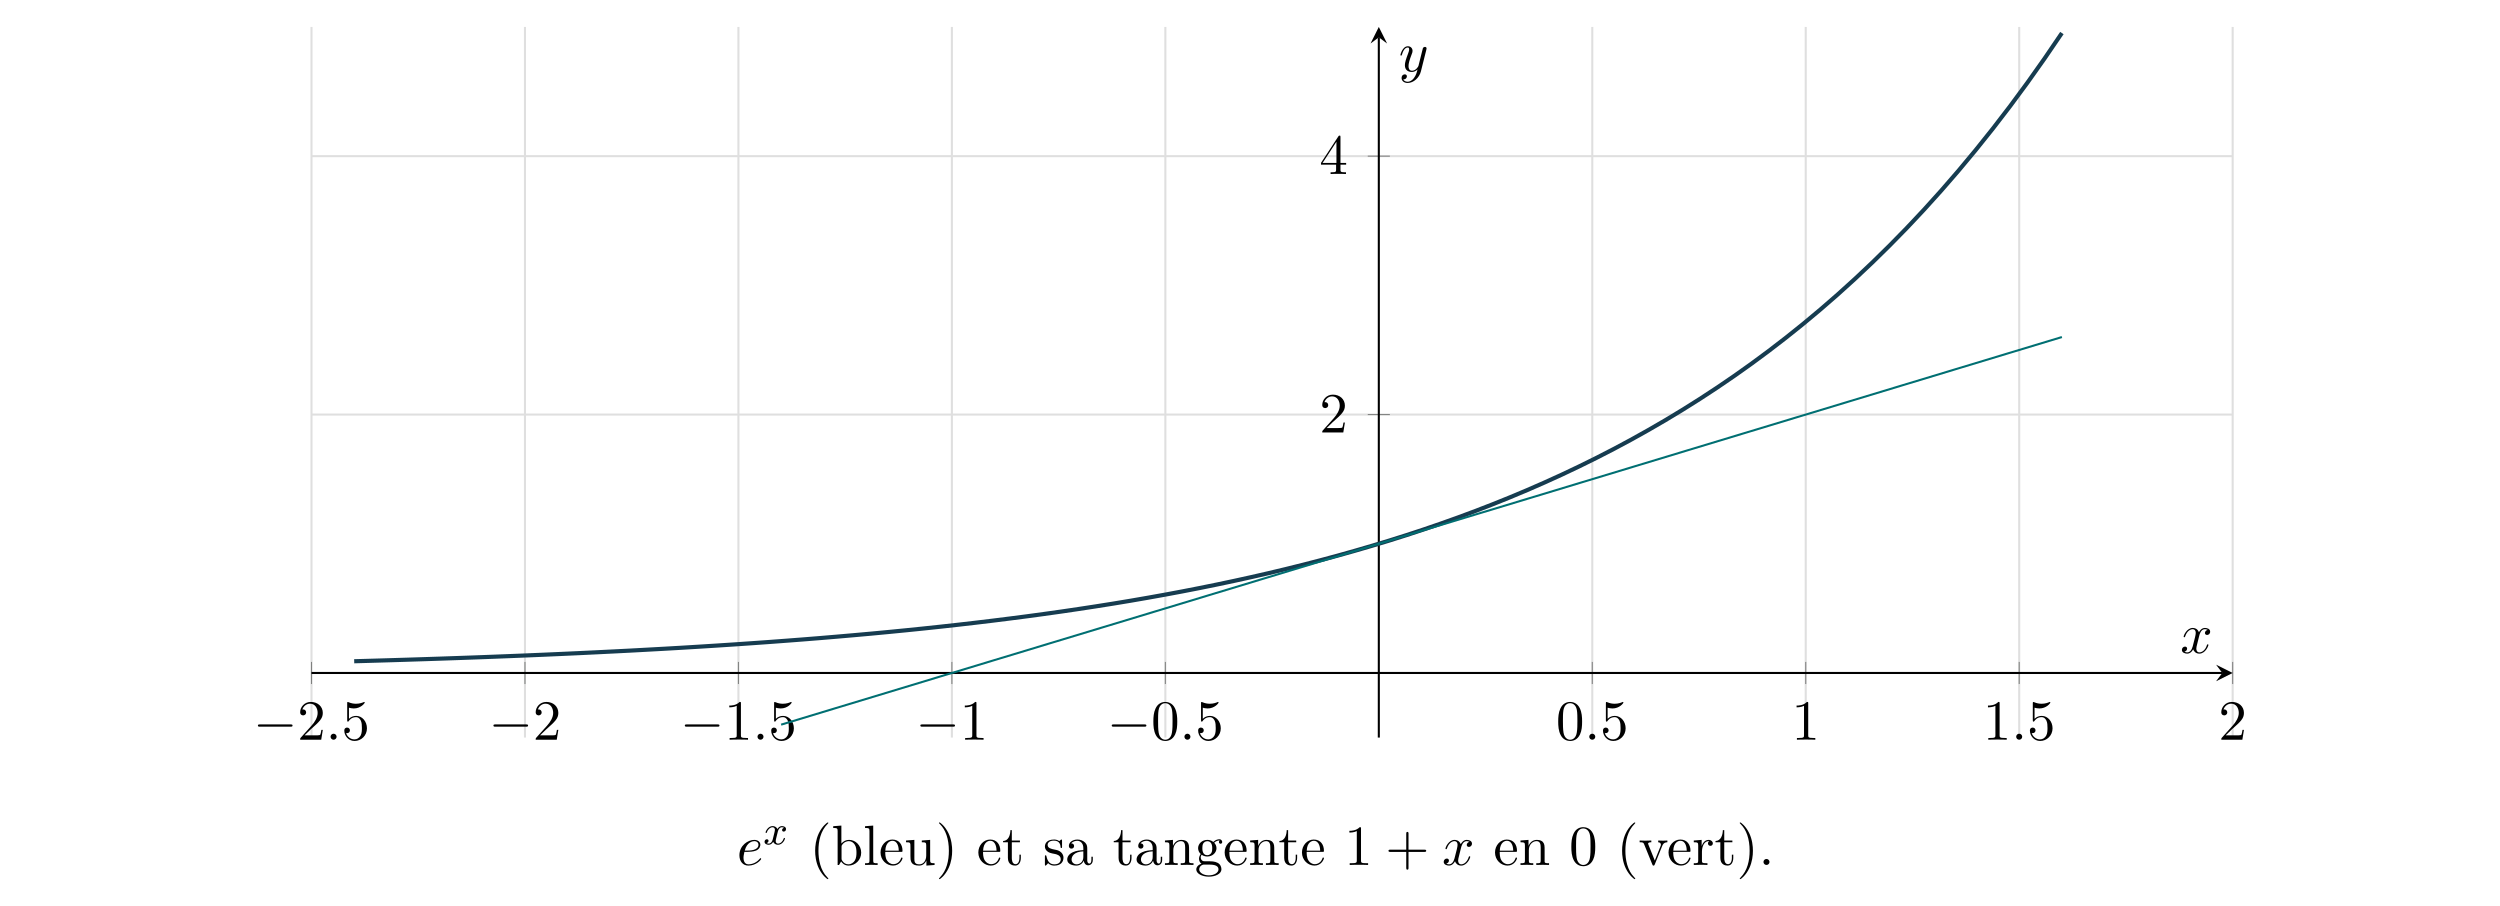
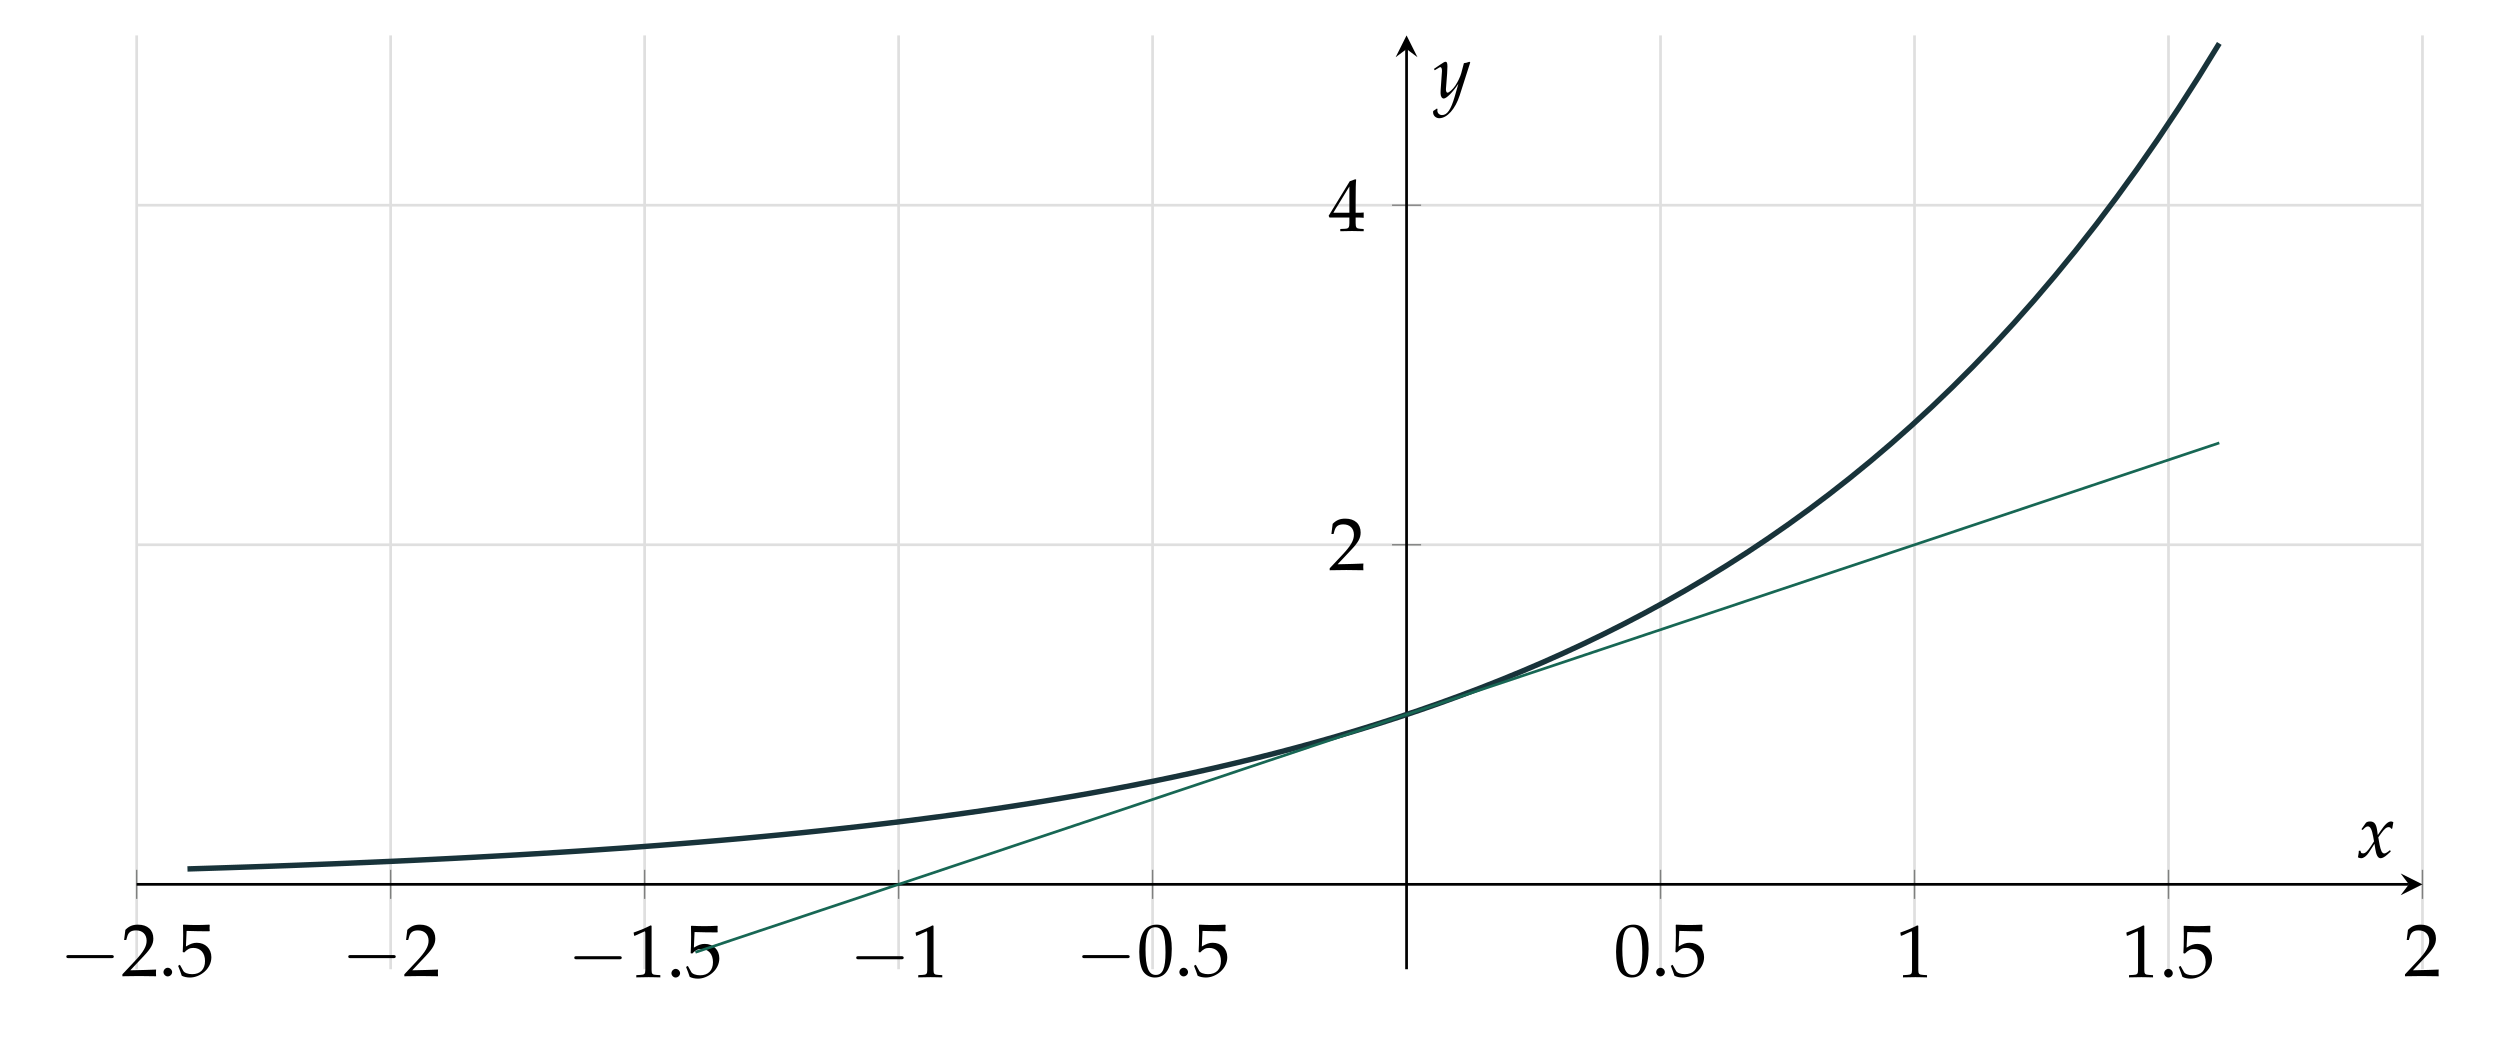
- <svg xmlns="http://www.w3.org/2000/svg" xmlns:xlink="http://www.w3.org/1999/xlink" version="1.1" width="480.514" height="173.96" viewBox="0 0 480.514 173.96">
+ <svg xmlns="http://www.w3.org/2000/svg" xmlns:xlink="http://www.w3.org/1999/xlink" version="1.1" width="365.665" height="152.48" viewBox="0 0 365.665 152.48">
  <defs>
-     <path id="font_1_1" d="M.694 .25C.694 .27 .675 .27 .661 .27H.116C.102 .27 .083 .27 .083 .25 .083 .23 .102 .23 .116 .23H.661C.675 .23 .694 .23 .694 .25Z" />
-     <path id="font_2_46" d="M.449 .174H.424C.419 .144 .412 .1 .402 .085 .395 .077 .329 .077 .307 .077H.127L.233 .18C.389 .318 .449 .372 .449 .472 .449 .586 .359 .666 .237 .666 .124 .666 .05 .574 .05 .485 .05 .429 .1 .429 .103 .429 .12 .429 .155 .441 .155 .482 .155 .508 .137 .534 .102 .534 .094 .534 .092 .534 .089 .533 .112 .598 .166 .635 .224 .635 .315 .635 .358 .554 .358 .472 .358 .392 .308 .313 .253 .251L.061 .037C.05 .026 .05 .024 .05 0H.421L.449 .174Z" />
-     <path id="font_3_2" d="M.192 .053C.192 .082 .168 .106 .139 .106 .11 .106 .086 .082 .086 .053 .086 .024 .11 0 .139 0 .168 0 .192 .024 .192 .053Z" />
-     <path id="font_2_16" d="M.449 .201C.449 .32 .367 .42 .259 .42 .211 .42 .168 .404 .132 .369V.564C.152 .558 .185 .551 .217 .551 .34 .551 .41 .642 .41 .655 .41 .661 .407 .666 .4 .666 .4 .666 .397 .666 .392 .663 .372 .654 .323 .634 .256 .634 .216 .634 .17 .641 .123 .662 .115 .665 .111 .665 .111 .665 .101 .665 .101 .657 .101 .641V.345C.101 .327 .101 .319 .115 .319 .122 .319 .124 .322 .128 .328 .139 .344 .176 .398 .257 .398 .309 .398 .334 .352 .342 .334 .358 .297 .36 .257 .36 .207 .36 .172 .36 .112 .336 .07 .312 .031 .275 .006 .229 .006 .156 .006 .099 .058 .082 .117 .085 .117 .088 .116 .099 .116 .132 .116 .149 .141 .149 .165 .149 .189 .132 .214 .099 .214 .085 .214 .05 .207 .05 .161 .05 .074 .119-.022 .231-.022 .347-.022 .449 .073 .449 .2V.201Z" />
-     <path id="font_2_28" d="M.419 0V.031H.387C.297 .031 .294 .042 .294 .079V.64C.294 .664 .294 .666 .271 .666 .209 .602 .121 .602 .089 .602V.571C.109 .571 .168 .571 .22 .597V.079C.22 .043 .217 .031 .127 .031H.095V0C.13 .003 .217 .003 .257 .003 .297 .003 .384 .003 .419 0Z" />
-     <path id="font_2_53" d="M.46 .32C.46 .4 .455 .48 .42 .554 .374 .65 .292 .666 .25 .666 .19 .666 .117 .64 .076 .547 .044 .478 .039 .4 .039 .32 .039 .245 .043 .155 .084 .079 .127-.002 .2-.022 .249-.022 .303-.022 .379-.001 .423 .094 .455 .163 .46 .241 .46 .32M.377 .332C.377 .257 .377 .189 .366 .125 .351 .03 .294-0 .249-0 .21-0 .151 .025 .133 .121 .122 .181 .122 .273 .122 .332 .122 .396 .122 .462 .13 .516 .149 .635 .224 .644 .249 .644 .282 .644 .348 .626 .367 .527 .377 .471 .377 .395 .377 .332Z" />
-     <path id="font_2_17" d="M.471 .165V.196H.371V.651C.371 .671 .371 .677 .355 .677 .346 .677 .343 .677 .335 .665L.028 .196V.165H.294V.078C.294 .042 .292 .031 .218 .031H.197V0C.238 .003 .29 .003 .332 .003 .374 .003 .427 .003 .468 0V.031H.447C.373 .031 .371 .042 .371 .078V.165H.471M.3 .196H.056L.3 .569V.196Z" />
-     <path id="font_3_21" d="M.496 .143C.496 .153 .487 .153 .484 .153 .475 .153 .473 .149 .471 .142 .438 .035 .37 .011 .338 .011 .299 .011 .283 .043 .283 .077 .283 .099 .289 .121 .3 .165L.334 .302C.34 .328 .363 .42 .433 .42 .438 .42 .462 .42 .483 .407 .455 .402 .435 .377 .435 .353 .435 .337 .446 .318 .473 .318 .495 .318 .527 .336 .527 .376 .527 .428 .468 .442 .434 .442 .376 .442 .341 .389 .329 .366 .304 .432 .25 .442 .221 .442 .117 .442 .06 .313 .06 .288 .06 .278 .072 .278 .072 .278 .08 .278 .083 .28 .085 .289 .119 .395 .185 .42 .219 .42 .238 .42 .273 .411 .273 .353 .273 .322 .256 .255 .219 .115 .203 .053 .168 .011 .124 .011 .118 .011 .095 .011 .074 .024 .099 .029 .121 .05 .121 .078 .121 .105 .099 .113 .084 .113 .054 .113 .029 .087 .029 .055 .029 .009 .079-.011 .123-.011 .189-.011 .225 .059 .228 .065 .24 .028 .276-.011 .336-.011 .439-.011 .496 .118 .496 .143Z" />
-     <path id="font_3_22" d="M.486 .381C.49 .395 .49 .397 .49 .404 .49 .422 .476 .431 .461 .431 .451 .431 .435 .425 .426 .41 .424 .405 .416 .374 .412 .356L.392 .276 .347 .096C.343 .081 .3 .011 .234 .011 .183 .011 .172 .055 .172 .092 .172 .138 .189 .2 .223 .288 .239 .329 .243 .34 .243 .36 .243 .405 .211 .442 .161 .442 .066 .442 .029 .297 .029 .288 .029 .278 .041 .278 .041 .278 .051 .278 .052 .28 .057 .296 .084 .39 .124 .42 .158 .42 .166 .42 .183 .42 .183 .388 .183 .363 .173 .337 .166 .318 .126 .212 .108 .155 .108 .108 .108 .019 .171-.011 .23-.011 .269-.011 .303 .006 .331 .034 .318-.018 .306-.067 .266-.12 .24-.154 .202-.183 .156-.183 .142-.183 .097-.18 .08-.141 .096-.141 .109-.141 .123-.129 .133-.12 .143-.107 .143-.088 .143-.057 .116-.053 .106-.053 .083-.053 .05-.069 .05-.118 .05-.168 .094-.205 .156-.205 .259-.205 .362-.114 .39-.001L.486 .381Z" />
-     <path id="font_3_15" d="M.43 .107C.43 .113 .424 .12 .418 .12 .413 .12 .411 .118 .405 .11 .326 .011 .217 .011 .205 .011 .127 .011 .118 .095 .118 .127 .118 .139 .119 .17 .134 .231H.187C.216 .231 .29 .233 .34 .254 .41 .284 .415 .343 .415 .357 .415 .401 .377 .442 .308 .442 .197 .442 .046 .345 .046 .17 .046 .068 .105-.011 .203-.011 .346-.011 .43 .095 .43 .107M.382 .357C.382 .253 .222 .253 .181 .253H.14C.179 .405 .282 .42 .308 .42 .355 .42 .382 .391 .382 .357Z" />
-     <path id="font_4_4" d="M.525 .143C.525 .153 .517 .156 .51 .156 .498 .156 .496 .149 .493 .139 .473 .072 .416 .018 .358 .018 .325 .018 .301 .04 .301 .082 .301 .102 .307 .125 .321 .181L.355 .318C.369 .37 .404 .413 .449 .413 .454 .413 .48 .413 .501 .399 .457 .388 .455 .349 .455 .345 .455 .323 .472 .308 .494 .308 .516 .308 .55 .325 .55 .368 .55 .425 .487 .441 .45 .441 .403 .441 .365 .408 .342 .369 .32 .422 .268 .441 .227 .441 .118 .441 .057 .316 .057 .288 .057 .279 .064 .275 .072 .275 .084 .275 .086 .28 .089 .292 .112 .365 .172 .413 .224 .413 .263 .413 .282 .385 .282 .349 .282 .329 .27 .283 .262 .251L.228 .114C.214 .06 .178 .018 .133 .018 .129 .018 .103 .018 .082 .032 .128 .043 .128 .086 .128 .086 .128 .109 .11 .123 .088 .123 .061 .123 .032 .1 .032 .062 .032 .016 .081-.01 .132-.01 .185-.01 .222 .03 .24 .062 .262 .013 .308-.01 .356-.01 .465-.01 .525 .115 .525 .143Z" />
-     <path id="font_5_31" d="M.331-.24C.331-.237 .331-.235 .314-.218 .189-.092 .157 .097 .157 .25 .157 .424 .195 .598 .318 .723 .331 .735 .331 .737 .331 .74 .331 .747 .327 .75 .321 .75 .311 .75 .221 .682 .162 .555 .111 .445 .099 .334 .099 .25 .099 .172 .11 .051 .165-.062 .225-.185 .311-.25 .321-.25 .327-.25 .331-.247 .331-.24Z" />
-     <path id="font_5_4" d="M.521 .216C.521 .343 .423 .442 .309 .442 .231 .442 .188 .395 .172 .377V.694L.028 .683V.652C.098 .652 .106 .645 .106 .596V0H.131L.167 .062C.182 .039 .224-.011 .298-.011 .417-.011 .521 .087 .521 .216M.438 .217C.438 .18 .436 .12 .407 .075 .386 .044 .348 .011 .294 .011 .249 .011 .213 .035 .189 .072 .175 .093 .175 .096 .175 .114V.32C.175 .339 .175 .34 .186 .356 .225 .412 .28 .42 .304 .42 .349 .42 .385 .394 .409 .356 .435 .315 .438 .258 .438 .217V.217Z" />
-     <path id="font_5_22" d="M.255 0V.031C.188 .031 .177 .031 .177 .076V.694L.033 .683V.652C.103 .652 .111 .645 .111 .596V.076C.111 .031 .1 .031 .033 .031V0L.144 .003 .255 0Z" />
-     <path id="font_5_11" d="M.415 .119C.415 .129 .407 .131 .402 .131 .393 .131 .391 .125 .389 .117 .354 .014 .264 .014 .254 .014 .204 .014 .164 .044 .141 .081 .111 .129 .111 .195 .111 .231H.39C.412 .231 .415 .231 .415 .252 .415 .351 .361 .448 .236 .448 .12 .448 .028 .345 .028 .22 .028 .086 .133-.011 .248-.011 .37-.011 .415 .1 .415 .119M.349 .252H.112C.118 .401 .202 .426 .236 .426 .339 .426 .349 .291 .349 .252Z" />
-     <path id="font_5_48" d="M.535 0V.031C.465 .031 .457 .038 .457 .087V.442L.31 .431V.4C.38 .4 .388 .393 .388 .344V.166C.388 .079 .34 .011 .267 .011 .183 .011 .179 .058 .179 .11V.442L.032 .431V.4C.11 .4 .11 .397 .11 .308V.158C.11 .08 .11-.011 .262-.011 .318-.011 .362 .017 .391 .079V-.011L.535 0Z" />
-     <path id="font_5_32" d="M.289 .25C.289 .328 .278 .449 .223 .562 .163 .685 .077 .75 .067 .75 .061 .75 .057 .746 .057 .74 .057 .737 .057 .735 .076 .717 .174 .618 .231 .459 .231 .25 .231 .079 .194-.097 .07-.223 .057-.235 .057-.237 .057-.24 .057-.246 .061-.25 .067-.25 .077-.25 .167-.182 .226-.055 .277 .055 .289 .166 .289 .25Z" />
-     <path id="font_5_44" d="M.332 .124V.181H.307V.126C.307 .052 .277 .014 .24 .014 .173 .014 .173 .105 .173 .122V.4H.316V.431H.173V.614H.148C.147 .532 .117 .426 .019 .422V.4H.104V.124C.104 .001 .197-.011 .233-.011 .304-.011 .332 .06 .332 .124V.124Z" />
-     <path id="font_5_40" d="M.36 .128C.36 .181 .33 .211 .318 .223 .285 .255 .246 .263 .204 .271 .148 .282 .081 .295 .081 .353 .081 .388 .107 .429 .193 .429 .303 .429 .308 .339 .31 .308 .311 .299 .322 .299 .322 .299 .335 .299 .335 .304 .335 .323V.424C.335 .441 .335 .448 .324 .448 .319 .448 .317 .448 .304 .436 .301 .432 .291 .423 .287 .42 .249 .448 .208 .448 .193 .448 .071 .448 .033 .381 .033 .325 .033 .29 .049 .262 .076 .24 .108 .214 .136 .208 .208 .194 .23 .19 .312 .174 .312 .102 .312 .051 .277 .011 .199 .011 .115 .011 .079 .068 .06 .153 .057 .166 .056 .17 .046 .17 .033 .17 .033 .163 .033 .145V.013C.033-.004 .033-.011 .044-.011 .049-.011 .05-.01 .069 .009 .071 .011 .071 .013 .089 .032 .133-.01 .178-.011 .199-.011 .314-.011 .36 .056 .36 .128V.128Z" />
-     <path id="font_5_2" d="M.483 .089V.145H.458V.089C.458 .031 .433 .025 .422 .025 .389 .025 .385 .07 .385 .075V.275C.385 .317 .385 .356 .349 .393 .31 .432 .26 .448 .212 .448 .13 .448 .061 .401 .061 .335 .061 .305 .081 .288 .107 .288 .135 .288 .153 .308 .153 .334 .153 .346 .148 .379 .102 .38 .129 .415 .178 .426 .21 .426 .259 .426 .316 .387 .316 .298V.261C.265 .258 .195 .255 .132 .225 .057 .191 .032 .139 .032 .095 .032 .014 .129-.011 .192-.011 .258-.011 .304 .029 .323 .076 .327 .036 .354-.006 .401-.006 .422-.006 .483 .008 .483 .089M.316 .14C.316 .045 .244 .011 .199 .011 .15 .011 .109 .046 .109 .096 .109 .151 .151 .234 .316 .24V.14Z" />
-     <path id="font_5_25" d="M.535 0V.031C.483 .031 .458 .031 .457 .061V.252C.457 .338 .457 .369 .426 .405 .412 .422 .379 .442 .321 .442 .248 .442 .201 .399 .173 .337V.442L.032 .431V.4C.102 .4 .11 .393 .11 .344V.076C.11 .031 .099 .031 .032 .031V0L.145 .003 .257 0V.031C.19 .031 .179 .031 .179 .076V.26C.179 .364 .25 .42 .314 .42 .377 .42 .388 .366 .388 .309V.076C.388 .031 .377 .031 .31 .031V0L.423 .003 .535 0Z" />
-     <path id="font_5_18" d="M.485 .404C.485 .421 .473 .453 .434 .453 .414 .453 .37 .447 .328 .406 .286 .439 .244 .442 .222 .442 .129 .442 .06 .373 .06 .296 .06 .252 .082 .214 .107 .193 .094 .178 .076 .145 .076 .11 .076 .079 .089 .041 .12 .021 .06 .004 .028-.039 .028-.079 .028-.151 .127-.206 .249-.206 .367-.206 .471-.155 .471-.077 .471-.042 .457 .009 .406 .037 .353 .065 .295 .065 .234 .065 .209 .065 .166 .065 .159 .066 .127 .07 .106 .101 .106 .133 .106 .137 .106 .16 .123 .18 .162 .152 .203 .149 .222 .149 .315 .149 .384 .218 .384 .295 .384 .332 .368 .369 .343 .392 .379 .426 .415 .431 .433 .431 .433 .431 .44 .431 .443 .43 .432 .426 .427 .415 .427 .403 .427 .386 .44 .374 .456 .374 .466 .374 .485 .381 .485 .404V.404M.309 .296C.309 .269 .308 .237 .293 .212 .285 .2 .262 .172 .222 .172 .135 .172 .135 .272 .135 .295 .135 .322 .136 .354 .151 .379 .159 .391 .182 .419 .222 .419 .309 .419 .309 .319 .309 .296V.296M.419-.079C.419-.133 .348-.183 .25-.183 .149-.183 .08-.132 .08-.079 .08-.033 .118 .004 .162 .007H.221C.307 .007 .419 .007 .419-.079Z" />
-     <path id="font_2_34" d="M.721 .25C.721 .27 .702 .27 .688 .27H.409V.55C.409 .564 .409 .583 .389 .583 .369 .583 .369 .564 .369 .55V.27H.089C.075 .27 .056 .27 .056 .25 .056 .23 .075 .23 .089 .23H.369V-.05C.369-.064 .369-.083 .389-.083 .409-.083 .409-.064 .409-.05V.23H.688C.702 .23 .721 .23 .721 .25Z" />
-     <path id="font_5_53" d="M.46 .32C.46 .4 .455 .48 .42 .554 .374 .65 .292 .666 .25 .666 .19 .666 .117 .64 .076 .547 .044 .478 .039 .4 .039 .32 .039 .245 .043 .155 .084 .079 .127-.002 .2-.022 .249-.022 .303-.022 .379-.001 .423 .094 .455 .163 .46 .241 .46 .32M.377 .332C.377 .257 .377 .189 .366 .125 .351 .03 .294-0 .249-0 .21-0 .151 .025 .133 .121 .122 .181 .122 .273 .122 .332 .122 .396 .122 .462 .13 .516 .149 .635 .224 .644 .249 .644 .282 .644 .348 .626 .367 .527 .377 .471 .377 .395 .377 .332Z" />
-     <path id="font_5_49" d="M.508 .4V.431C.485 .429 .456 .428 .433 .428L.346 .431V.4C.383 .399 .394 .376 .394 .357 .394 .348 .392 .344 .388 .333L.286 .078 .174 .357C.168 .37 .168 .374 .168 .374 .168 .4 .207 .4 .225 .4V.431L.116 .428C.089 .428 .049 .429 .019 .431V.4C.082 .4 .086 .394 .099 .363L.243 .008C.249-.006 .251-.011 .264-.011 .277-.011 .281-.002 .285 .008L.416 .333C.425 .356 .442 .399 .508 .4Z" />
-     <path id="font_5_38" d="M.364 .381C.364 .413 .333 .442 .29 .442 .217 .442 .181 .375 .167 .332V.442L.028 .431V.4C.098 .4 .106 .393 .106 .344V.076C.106 .031 .095 .031 .028 .031V0L.142 .003C.182 .003 .229 .003 .269 0V.031H.248C.174 .031 .172 .042 .172 .078V.232C.172 .331 .214 .42 .29 .42 .297 .42 .299 .42 .301 .419 .298 .418 .278 .406 .278 .38 .278 .352 .299 .337 .321 .337 .339 .337 .364 .349 .364 .381Z" />
-     <path id="font_5_33" d="M.192 .053C.192 .082 .168 .106 .139 .106 .11 .106 .086 .082 .086 .053 .086 .024 .11 0 .139 0 .168 0 .192 .024 .192 .053Z" />
+     <path id="font_1_1" d="M.659 .23C.676 .23 .694 .23 .694 .25 .694 .27 .676 .27 .659 .27H.118C.101 .27 .083 .27 .083 .25 .083 .23 .101 .23 .118 .23H.659Z" />
+     <path id="font_2_20" d="M.016 .023V-.003C.203 0 .203 0 .239 0 .275 0 .275 0 .468-.003 .466 .018 .466 .028 .466 .042 .466 .055 .466 .065 .468 .087 .353 .082 .307 .081 .122 .077L.304 .27C.401 .373 .431 .428 .431 .503 .431 .618 .353 .689 .226 .689 .154 .689 .105 .669 .056 .619L.039 .483H.068L.081 .529C.097 .587 .133 .612 .2 .612 .286 .612 .341 .558 .341 .473 .341 .398 .299 .324 .186 .204L.016 .023Z" />
+     <path id="font_2_28" d="M.124 .111C.094 .111 .067 .083 .067 .053 .067 .023 .094-.005 .123-.005 .155-.005 .183 .022 .183 .053 .183 .083 .155 .111 .124 .111Z" />
+     <path id="font_2_23" d="M.127 .605C.256 .601 .312 .6 .432 .6L.437 .605C.435 .623 .435 .631 .435 .644 .435 .658 .435 .666 .437 .684L.432 .689C.357 .685 .312 .684 .258 .684 .203 .684 .159 .685 .084 .689L.079 .684C.08 .623 .081 .579 .081 .547 .081 .462 .078 .366 .075 .322L.095 .316C.142 .363 .169 .377 .218 .377 .314 .377 .374 .309 .374 .201 .374 .09 .31 .025 .201 .025 .147 .025 .097 .043 .083 .069L.037 .151 .013 .137C.036 .08 .048 .048 .062 .004 .09-.011 .13-.02 .173-.02 .24-.02 .311 .009 .366 .057 .427 .111 .459 .179 .459 .253 .459 .366 .378 .446 .264 .446 .216 .446 .18 .433 .118 .396L.127 .605Z" />
+     <path id="font_2_19" d="M.067 .555H.077L.206 .613C.207 .614 .208 .614 .209 .614 .215 .614 .217 .605 .217 .581V.096C.217 .044 .206 .033 .152 .03L.096 .027V-.003C.25 0 .25 0 .261 0 .274 0 .296 0 .33-.001 .342-.002 .377-.002 .418-.003V.027L.366 .03C.311 .033 .301 .044 .301 .096V.689L.287 .694C.222 .66 .151 .63 .06 .598L.067 .555Z" />
+     <path id="font_2_27" d="M.263 .689C.108 .689 .029 .566 .029 .324 .029 .207 .05 .106 .085 .057 .12 .008 .176-.02 .238-.02 .389-.02 .465 .11 .465 .366 .465 .585 .4 .689 .263 .689M.245 .654C.342 .654 .381 .556 .381 .316 .381 .103 .343 .015 .251 .015 .154 .015 .113 .116 .113 .36 .113 .571 .15 .654 .245 .654Z" />
+     <path id="font_2_22" d="M.28 .181V.106C.28 .046 .269 .032 .22 .03L.158 .027V-.003C.291 0 .291 0 .315 0 .339 0 .339 0 .472-.003V.027L.424 .03C.375 .033 .364 .046 .364 .106V.181C.423 .181 .444 .18 .472 .177V.248C.425 .244 .406 .244 .391 .245H.388 .364V.384C.364 .562 .366 .648 .371 .689L.359 .694 .285 .667 .002 .204 .013 .181H.28M.28 .245H.065L.28 .597V.245Z" />
+     <path id="font_3_17" d="M.021 .088C.021 .068 .019 .055 .013 .023 .011 .011 .01 .008 .009 .001 .024-.007 .04-.011 .052-.011 .085-.011 .124 .018 .155 .065L.231 .182 .242 .113C.255 .028 .278-.011 .314-.011 .336-.011 .368 .006 .4 .035L.449 .079 .44 .098C.404 .068 .379 .053 .363 .053 .348 .053 .335 .063 .325 .083 .316 .102 .305 .139 .3 .168L.282 .269 .317 .318C.364 .383 .391 .406 .422 .406 .438 .406 .45 .398 .455 .383L.469 .387 .484 .472C.472 .479 .463 .482 .454 .482 .414 .482 .374 .446 .312 .354L.275 .299 .269 .347C.257 .446 .23 .482 .171 .482 .145 .482 .123 .474 .114 .461L.056 .378 .073 .368C.103 .402 .123 .416 .142 .416 .175 .416 .197 .375 .214 .277L.225 .215 .185 .153C.142 .086 .108 .054 .08 .054 .065 .054 .054 .058 .052 .063L.041 .091 .021 .088Z" />
+     <path id="font_3_18" d="M-.007-.179C-.008-.186-.008-.192-.008-.197-.008-.24 .029-.275 .074-.275 .18-.275 .29-.152 .349 .033L.49 .473 .479 .482C.45 .471 .427 .465 .405 .463L.37 .331C.358 .284 .323 .211 .29 .162 .255 .111 .206 .067 .184 .067 .172 .067 .163 .09 .164 .115L.165 .128 .18 .322C.182 .353 .184 .391 .184 .419 .184 .464 .177 .482 .16 .482 .147 .482 .133 .475 .085 .442L.003 .386 .014 .368 .064 .398 .068 .401C.078 .407 .085 .41 .089 .41 .103 .41 .111 .391 .111 .358 .111 .357 .111 .351 .11 .343L.093 .1 .092 .06C.092 .018 .11-.011 .135-.011 .172-.011 .256 .074 .331 .187L.282 .016C.231-.161 .181-.233 .111-.233 .076-.233 .049-.206 .049-.172 .049-.167 .05-.159 .051-.15L.041-.146-.007-.179Z" />
  </defs>
-   <path transform="matrix(1,0,0,-1,59.873,141.766)" stroke-width=".399" stroke-linecap="butt" stroke-miterlimit="10" stroke-linejoin="miter" fill="none" stroke="#dfdfdf" d="M0 0V136.587M41.029 0V136.587M82.057 0V136.587M123.086 0V136.587M164.114 0V136.587M246.172 0V136.587M287.2 0V136.587M328.229 0V136.587M369.258 0V136.587" />
-   <path transform="matrix(1,0,0,-1,59.873,141.766)" stroke-width=".399" stroke-linecap="butt" stroke-miterlimit="10" stroke-linejoin="miter" fill="none" stroke="#dfdfdf" d="M0 62.085H369.258M0 111.753H369.258" />
-   <path transform="matrix(1,0,0,-1,59.873,141.766)" stroke-width=".199" stroke-linecap="butt" stroke-miterlimit="10" stroke-linejoin="miter" fill="none" stroke="#7f807f" d="M0 10.291V14.543M41.029 10.291V14.543M82.057 10.291V14.543M123.086 10.291V14.543M164.114 10.291V14.543M246.172 10.291V14.543M287.2 10.291V14.543M328.229 10.291V14.543M369.258 10.291V14.543" />
-   <path transform="matrix(1,0,0,-1,59.873,141.766)" stroke-width=".199" stroke-linecap="butt" stroke-miterlimit="10" stroke-linejoin="miter" fill="none" stroke="#7f807f" d="M203.017 62.085H207.269M203.017 111.753H207.269" />
-   <path transform="matrix(1,0,0,-1,59.873,141.766)" stroke-width=".399" stroke-linecap="butt" stroke-miterlimit="10" stroke-linejoin="miter" fill="none" stroke="#000000" d="M0 12.417H367.265" />
-   <path transform="matrix(1,0,0,-1,427.1381,129.3491)" d="M1.993 0-1.196 1.594 0 0-1.196-1.594" />
-   <path transform="matrix(1,0,0,-1,59.873,141.766)" stroke-width=".399" stroke-linecap="butt" stroke-miterlimit="10" stroke-linejoin="miter" fill="none" stroke="#000000" d="M205.143 0V134.594" />
-   <path transform="matrix(0,-1,-1,-0,265.0161,7.171799)" d="M1.993 0-1.196 1.594 0 0-1.196-1.594" />
-   <use data-text="−" xlink:href="#font_1_1" transform="matrix(10.9091,0,0,-10.9091,48.66101,142.18)" />
-   <use data-text="2" xlink:href="#font_2_46" transform="matrix(10.9091,0,0,-10.9091,57.14601,142.18)" />
-   <use data-text="." xlink:href="#font_3_2" transform="matrix(10.9091,0,0,-10.9091,62.6,142.18)" />
-   <use data-text="5" xlink:href="#font_2_16" transform="matrix(10.9091,0,0,-10.9091,65.631,142.18)" />
-   <use data-text="−" xlink:href="#font_1_1" transform="matrix(10.9091,0,0,-10.9091,93.931,142.18)" />
-   <use data-text="2" xlink:href="#font_2_46" transform="matrix(10.9091,0,0,-10.9091,102.416,142.18)" />
-   <use data-text="−" xlink:href="#font_1_1" transform="matrix(10.9091,0,0,-10.9091,130.717,142.18)" />
-   <use data-text="1" xlink:href="#font_2_28" transform="matrix(10.9091,0,0,-10.9091,139.202,142.18)" />
-   <use data-text="." xlink:href="#font_3_2" transform="matrix(10.9091,0,0,-10.9091,144.656,142.18)" />
-   <use data-text="5" xlink:href="#font_2_16" transform="matrix(10.9091,0,0,-10.9091,147.687,142.18)" />
-   <use data-text="−" xlink:href="#font_1_1" transform="matrix(10.9091,0,0,-10.9091,175.988,142.18)" />
-   <use data-text="1" xlink:href="#font_2_28" transform="matrix(10.9091,0,0,-10.9091,184.472,142.18)" />
-   <use data-text="−" xlink:href="#font_1_1" transform="matrix(10.9091,0,0,-10.9091,212.773,142.18)" />
-   <use data-text="0" xlink:href="#font_2_53" transform="matrix(10.9091,0,0,-10.9091,221.258,142.18)" />
-   <use data-text="." xlink:href="#font_3_2" transform="matrix(10.9091,0,0,-10.9091,226.713,142.18)" />
-   <use data-text="5" xlink:href="#font_2_16" transform="matrix(10.9091,0,0,-10.9091,229.743,142.18)" />
-   <use data-text="0" xlink:href="#font_2_53" transform="matrix(10.9091,0,0,-10.9091,299.072,142.18)" />
-   <use data-text="." xlink:href="#font_3_2" transform="matrix(10.9091,0,0,-10.9091,304.526,142.18)" />
-   <use data-text="5" xlink:href="#font_2_16" transform="matrix(10.9091,0,0,-10.9091,307.5571,142.18)" />
-   <use data-text="1" xlink:href="#font_2_28" transform="matrix(10.9091,0,0,-10.9091,344.342,142.18)" />
-   <use data-text="1" xlink:href="#font_2_28" transform="matrix(10.9091,0,0,-10.9091,381.128,142.18)" />
-   <use data-text="." xlink:href="#font_3_2" transform="matrix(10.9091,0,0,-10.9091,386.583,142.18)" />
-   <use data-text="5" xlink:href="#font_2_16" transform="matrix(10.9091,0,0,-10.9091,389.613,142.18)" />
-   <use data-text="2" xlink:href="#font_2_46" transform="matrix(10.9091,0,0,-10.9091,426.399,142.18)" />
-   <use data-text="2" xlink:href="#font_2_46" transform="matrix(10.9091,0,0,-10.9091,253.598,83.11701)" />
-   <use data-text="4" xlink:href="#font_2_17" transform="matrix(10.9091,0,0,-10.9091,253.598,33.44901)" />
-   <path transform="matrix(1,0,0,-1,59.873,141.766)" stroke-width=".797" stroke-linecap="butt" stroke-miterlimit="10" stroke-linejoin="miter" fill="none" stroke="#163c50" d="M8.206 14.67 11.521 14.763 14.837 14.859 18.152 14.96 21.467 15.065 24.783 15.174 28.098 15.288 31.414 15.405 34.729 15.529 38.045 15.658 41.36 15.79 44.675 15.929 47.991 16.075 51.306 16.225 54.622 16.384 57.937 16.548 61.253 16.716 64.568 16.896 67.883 17.079 71.199 17.27 74.514 17.472 77.83 17.68 81.145 17.896 84.461 18.123 87.776 18.358 91.092 18.604 94.407 18.858 97.722 19.123 101.038 19.402 104.353 19.69 107.669 19.988 110.984 20.301 114.3 20.626 117.615 20.964 120.93 21.317 124.246 21.684 127.561 22.067 130.877 22.465 134.192 22.88 137.508 23.309 140.823 23.759 144.138 24.226 147.454 24.715 150.769 25.222 154.085 25.748 157.4 26.297 160.716 26.871 164.031 27.467 167.346 28.088 170.662 28.734 173.977 29.407 177.293 30.108 180.608 30.836 183.924 31.596 187.239 32.386 190.554 33.21 193.87 34.067 197.185 34.959 200.501 35.891 203.816 36.857 207.132 37.86 210.447 38.908 213.763 40.001 217.078 41.138 220.393 42.322 223.709 43.556 227.024 44.839 230.34 46.176 233.655 47.567 236.971 49.017 240.286 50.525 243.601 52.097 246.917 53.733 250.232 55.436 253.548 57.21 256.863 59.058 260.179 60.98 263.494 62.983 266.809 65.067 270.125 67.238 273.44 69.499 276.756 71.852 280.071 74.303 283.387 76.854 286.702 79.511 290.017 82.277 293.333 85.158 296.648 88.157 299.964 91.28 303.279 94.532 306.595 97.916 309.91 101.442 313.226 105.113 316.541 108.933 319.856 112.913 323.172 117.058 326.487 121.372 329.803 125.865 333.118 130.544 336.434 135.414" />
-   <path transform="matrix(1,0,0,-1,59.873,141.766)" stroke-width=".399" stroke-linecap="butt" stroke-miterlimit="10" stroke-linejoin="miter" fill="none" stroke="#006f72" d="M90.263 2.483 100.52 5.588 110.777 8.692 121.034 11.796 131.292 14.9 141.549 18.005 151.806 21.109 162.063 24.213 172.32 27.317 182.577 30.422 192.834 33.526 203.092 36.63 213.349 39.734 223.606 42.839 233.863 45.943 244.12 49.047 254.377 52.151 264.635 55.256 274.892 58.36 285.149 61.464 295.406 64.568 305.663 67.673 315.92 70.777 326.178 73.881 336.435 76.985" />
-   <use data-text="x" xlink:href="#font_3_21" transform="matrix(10.9091,0,0,-10.9091,419.056,125.514)" />
-   <use data-text="y" xlink:href="#font_3_22" transform="matrix(10.9091,0,0,-10.9091,268.849,13.71301)" />
-   <use data-text="e" xlink:href="#font_3_15" transform="matrix(10.9091,0,0,-10.9091,141.616,166.252)" />
-   <use data-text="x" xlink:href="#font_4_4" transform="matrix(7.9701,0,0,-7.9701,146.695,162.293)" />
-   <use data-text="(" xlink:href="#font_5_31" transform="matrix(10.9091,0,0,-10.9091,155.597,166.252)" />
-   <use data-text="b" xlink:href="#font_5_4" transform="matrix(10.9091,0,0,-10.9091,159.8406,166.252)" />
-   <use data-text="l" xlink:href="#font_5_22" transform="matrix(10.9091,0,0,-10.9091,165.9061,166.252)" />
-   <use data-text="e" xlink:href="#font_5_11" transform="matrix(10.9091,0,0,-10.9091,168.9388,166.252)" />
-   <use data-text="u" xlink:href="#font_5_48" transform="matrix(10.9091,0,0,-10.9091,173.7934,166.252)" />
-   <use data-text=")" xlink:href="#font_5_32" transform="matrix(10.9091,0,0,-10.9091,179.8588,166.252)" />
-   <use data-text="e" xlink:href="#font_5_11" transform="matrix(10.9091,0,0,-10.9091,187.7352,166.252)" />
-   <use data-text="t" xlink:href="#font_5_44" transform="matrix(10.9091,0,0,-10.9091,192.5898,166.252)" />
-   <use data-text="s" xlink:href="#font_5_40" transform="matrix(10.9091,0,0,-10.9091,200.477,166.252)" />
-   <use data-text="a" xlink:href="#font_5_2" transform="matrix(10.9091,0,0,-10.9091,204.7752,166.252)" />
-   <use data-text="t" xlink:href="#font_5_44" transform="matrix(10.9091,0,0,-10.9091,213.8625,166.252)" />
-   <use data-text="a" xlink:href="#font_5_2" transform="matrix(10.9091,0,0,-10.9091,218.1061,166.252)" />
-   <use data-text="n" xlink:href="#font_5_25" transform="matrix(10.9091,0,0,-10.9091,223.5607,166.252)" />
-   <use data-text="g" xlink:href="#font_5_18" transform="matrix(10.9091,0,0,-10.9091,229.6261,166.252)" />
-   <use data-text="e" xlink:href="#font_5_11" transform="matrix(10.9091,0,0,-10.9091,235.0807,166.252)" />
-   <use data-text="n" xlink:href="#font_5_25" transform="matrix(10.9091,0,0,-10.9091,239.9352,166.252)" />
-   <use data-text="t" xlink:href="#font_5_44" transform="matrix(10.9091,0,0,-10.9091,245.6952,166.252)" />
-   <use data-text="e" xlink:href="#font_5_11" transform="matrix(10.9091,0,0,-10.9091,249.9389,166.252)" />
-   <use data-text="1" xlink:href="#font_2_28" transform="matrix(10.9091,0,0,-10.9091,258.385,166.252)" />
-   <use data-text="+" xlink:href="#font_2_34" transform="matrix(10.9091,0,0,-10.9091,266.2614,166.252)" />
-   <use data-text="x" xlink:href="#font_3_21" transform="matrix(10.9091,0,0,-10.9091,277.173,166.252)" />
-   <use data-text="e" xlink:href="#font_5_11" transform="matrix(10.9091,0,0,-10.9091,287.044,166.252)" />
-   <use data-text="n" xlink:href="#font_5_25" transform="matrix(10.9091,0,0,-10.9091,291.8985,166.252)" />
-   <use data-text="0" xlink:href="#font_5_53" transform="matrix(10.9091,0,0,-10.9091,301.5967,166.252)" />
-   <use data-text="(" xlink:href="#font_5_31" transform="matrix(10.9091,0,0,-10.9091,310.6949,166.252)" />
-   <use data-text="v" xlink:href="#font_5_49" transform="matrix(10.9091,0,0,-10.9091,314.9386,166.252)" />
-   <use data-text="e" xlink:href="#font_5_11" transform="matrix(10.9091,0,0,-10.9091,320.3931,166.252)" />
-   <use data-text="r" xlink:href="#font_5_38" transform="matrix(10.9091,0,0,-10.9091,325.2477,166.252)" />
-   <use data-text="t" xlink:href="#font_5_44" transform="matrix(10.9091,0,0,-10.9091,329.5241,166.252)" />
-   <use data-text=")" xlink:href="#font_5_32" transform="matrix(10.9091,0,0,-10.9091,333.7677,166.252)" />
-   <use data-text="." xlink:href="#font_5_33" transform="matrix(10.9091,0,0,-10.9091,338.0114,166.252)" />
+   <path transform="matrix(1,0,0,-1,19.99,141.766)" stroke-width=".399" stroke-linecap="butt" stroke-miterlimit="10" stroke-linejoin="miter" fill="none" stroke="#dfdfdf" d="M0 0V136.587M37.148 0V136.587M74.297 0V136.587M111.445 0V136.587M148.593 0V136.587M222.89 0V136.587M260.038 0V136.587M297.187 0V136.587M334.335 0V136.587" />
+   <path transform="matrix(1,0,0,-1,19.99,141.766)" stroke-width=".399" stroke-linecap="butt" stroke-miterlimit="10" stroke-linejoin="miter" fill="none" stroke="#dfdfdf" d="M0 62.085H334.335M0 111.753H334.335" />
+   <path transform="matrix(1,0,0,-1,19.99,141.766)" stroke-width=".199" stroke-linecap="butt" stroke-miterlimit="10" stroke-linejoin="miter" fill="none" stroke="#7f807f" d="M0 10.291V14.543M37.148 10.291V14.543M74.297 10.291V14.543M111.445 10.291V14.543M148.593 10.291V14.543M222.89 10.291V14.543M260.038 10.291V14.543M297.187 10.291V14.543M334.335 10.291V14.543" />
+   <path transform="matrix(1,0,0,-1,19.99,141.766)" stroke-width=".199" stroke-linecap="butt" stroke-miterlimit="10" stroke-linejoin="miter" fill="none" stroke="#7f807f" d="M183.616 62.085H187.868M183.616 111.753H187.868" />
+   <path transform="matrix(1,0,0,-1,19.99,141.766)" stroke-width=".399" stroke-linecap="butt" stroke-miterlimit="10" stroke-linejoin="miter" fill="none" stroke="#000000" d="M0 12.417H332.342" />
+   <path transform="matrix(1,0,0,-1,352.3323,129.349)" d="M1.993 0-1.196 1.594 0 0-1.196-1.594" />
+   <path transform="matrix(1,0,0,-1,19.99,141.766)" stroke-width=".399" stroke-linecap="butt" stroke-miterlimit="10" stroke-linejoin="miter" fill="none" stroke="#000000" d="M185.742 0V134.594" />
+   <path transform="matrix(0,-1,-1,-0,205.7316,7.171784)" d="M1.993 0-1.196 1.594 0 0-1.196-1.594" />
+   <use data-text="−" xlink:href="#font_1_1" transform="matrix(11.3673,0,0,-11.3673,8.754,142.761)" />
+   <use data-text="2" xlink:href="#font_2_20" transform="matrix(10.9091,0,0,-10.9091,17.726,142.761)" />
+   <use data-text="." xlink:href="#font_2_28" transform="matrix(10.9091,0,0,-10.9091,23.18055,142.761)" />
+   <use data-text="5" xlink:href="#font_2_23" transform="matrix(10.9091,0,0,-10.9091,25.90783,142.761)" />
+   <use data-text="−" xlink:href="#font_1_1" transform="matrix(11.3673,0,0,-11.3673,49.992,142.761)" />
+   <use data-text="2" xlink:href="#font_2_20" transform="matrix(10.9091,0,0,-10.9091,58.965,142.761)" />
+   <use data-text="−" xlink:href="#font_1_1" transform="matrix(11.3673,0,0,-11.3673,83.049,142.925)" />
+   <use data-text="1" xlink:href="#font_2_19" transform="matrix(10.9091,0,0,-10.9091,92.022,142.925)" />
+   <use data-text="." xlink:href="#font_2_28" transform="matrix(10.9091,0,0,-10.9091,97.47656,142.925)" />
+   <use data-text="5" xlink:href="#font_2_23" transform="matrix(10.9091,0,0,-10.9091,100.2038,142.925)" />
+   <use data-text="−" xlink:href="#font_1_1" transform="matrix(11.3673,0,0,-11.3673,124.288,142.925)" />
+   <use data-text="1" xlink:href="#font_2_19" transform="matrix(10.9091,0,0,-10.9091,133.261,142.925)" />
+   <use data-text="−" xlink:href="#font_1_1" transform="matrix(11.3673,0,0,-11.3673,157.345,142.761)" />
+   <use data-text="0" xlink:href="#font_2_27" transform="matrix(10.9091,0,0,-10.9091,166.318,142.761)" />
+   <use data-text="." xlink:href="#font_2_28" transform="matrix(10.9091,0,0,-10.9091,171.7725,142.761)" />
+   <use data-text="5" xlink:href="#font_2_23" transform="matrix(10.9091,0,0,-10.9091,174.4998,142.761)" />
+   <use data-text="0" xlink:href="#font_2_27" transform="matrix(10.9091,0,0,-10.9091,236.059,142.761)" />
+   <use data-text="." xlink:href="#font_2_28" transform="matrix(10.9091,0,0,-10.9091,241.5136,142.761)" />
+   <use data-text="5" xlink:href="#font_2_23" transform="matrix(10.9091,0,0,-10.9091,244.2408,142.761)" />
+   <use data-text="1" xlink:href="#font_2_19" transform="matrix(10.9091,0,0,-10.9091,277.298,142.925)" />
+   <use data-text="1" xlink:href="#font_2_19" transform="matrix(10.9091,0,0,-10.9091,310.355,142.925)" />
+   <use data-text="." xlink:href="#font_2_28" transform="matrix(10.9091,0,0,-10.9091,315.8096,142.925)" />
+   <use data-text="5" xlink:href="#font_2_23" transform="matrix(10.9091,0,0,-10.9091,318.5368,142.925)" />
+   <use data-text="2" xlink:href="#font_2_20" transform="matrix(10.9091,0,0,-10.9091,351.593,142.761)" />
+   <use data-text="2" xlink:href="#font_2_20" transform="matrix(10.9091,0,0,-10.9091,194.313,83.37499)" />
+   <use data-text="4" xlink:href="#font_2_22" transform="matrix(10.9091,0,0,-10.9091,194.313,33.78899)" />
+   <path transform="matrix(1,0,0,-1,19.99,141.766)" stroke-width=".797" stroke-linecap="butt" stroke-miterlimit="10" stroke-linejoin="miter" fill="none" stroke="#18333a" d="M7.43 14.67 10.432 14.763 13.433 14.859 16.435 14.96 19.437 15.065 22.439 15.174 25.441 15.288 28.443 15.405 31.445 15.529 34.447 15.658 37.448 15.79 40.45 15.929 43.452 16.075 46.454 16.225 49.456 16.384 52.458 16.548 55.46 16.716 58.462 16.896 61.463 17.079 64.465 17.27 67.467 17.472 70.469 17.68 73.471 17.896 76.473 18.123 79.475 18.358 82.476 18.604 85.478 18.858 88.48 19.123 91.482 19.402 94.484 19.69 97.486 19.988 100.488 20.301 103.49 20.626 106.491 20.964 109.493 21.317 112.495 21.684 115.497 22.067 118.499 22.465 121.501 22.88 124.503 23.309 127.505 23.759 130.506 24.226 133.508 24.715 136.51 25.222 139.512 25.748 142.514 26.297 145.516 26.871 148.518 27.467 151.52 28.088 154.521 28.734 157.523 29.407 160.525 30.108 163.527 30.836 166.529 31.596 169.531 32.386 172.533 33.21 175.535 34.067 178.536 34.959 181.538 35.891 184.54 36.857 187.542 37.86 190.544 38.908 193.546 40.001 196.548 41.138 199.55 42.322 202.551 43.556 205.553 44.839 208.555 46.176 211.557 47.567 214.559 49.017 217.561 50.525 220.563 52.097 223.565 53.733 226.566 55.436 229.568 57.21 232.57 59.058 235.572 60.98 238.574 62.983 241.576 65.067 244.578 67.238 247.58 69.499 250.581 71.852 253.583 74.303 256.585 76.854 259.587 79.511 262.589 82.277 265.591 85.158 268.593 88.157 271.595 91.28 274.596 94.532 277.598 97.916 280.6 101.442 283.602 105.113 286.604 108.933 289.606 112.913 292.608 117.058 295.61 121.372 298.611 125.865 301.613 130.544 304.615 135.414" />
+   <path transform="matrix(1,0,0,-1,19.99,141.766)" stroke-width=".399" stroke-linecap="butt" stroke-miterlimit="10" stroke-linejoin="miter" fill="none" stroke="#176754" d="M81.726 2.483 91.013 5.588 100.3 8.692 109.588 11.796 118.875 14.9 128.162 18.005 137.449 21.109 146.736 24.213 156.023 27.317 165.31 30.422 174.597 33.526 183.884 36.63 193.171 39.734 202.458 42.839 211.745 45.943 221.032 49.047 230.32 52.151 239.607 55.256 248.894 58.36 258.181 61.464 267.468 64.568 276.755 67.673 286.042 70.777 295.329 73.881 304.616 76.985" />
+   <use data-text="x" xlink:href="#font_3_17" transform="matrix(10.9091,0,0,-10.9091,344.785,125.41)" />
+   <use data-text="y" xlink:href="#font_3_18" transform="matrix(10.9091,0,0,-10.9091,209.701,14.29098)" />
</svg>
